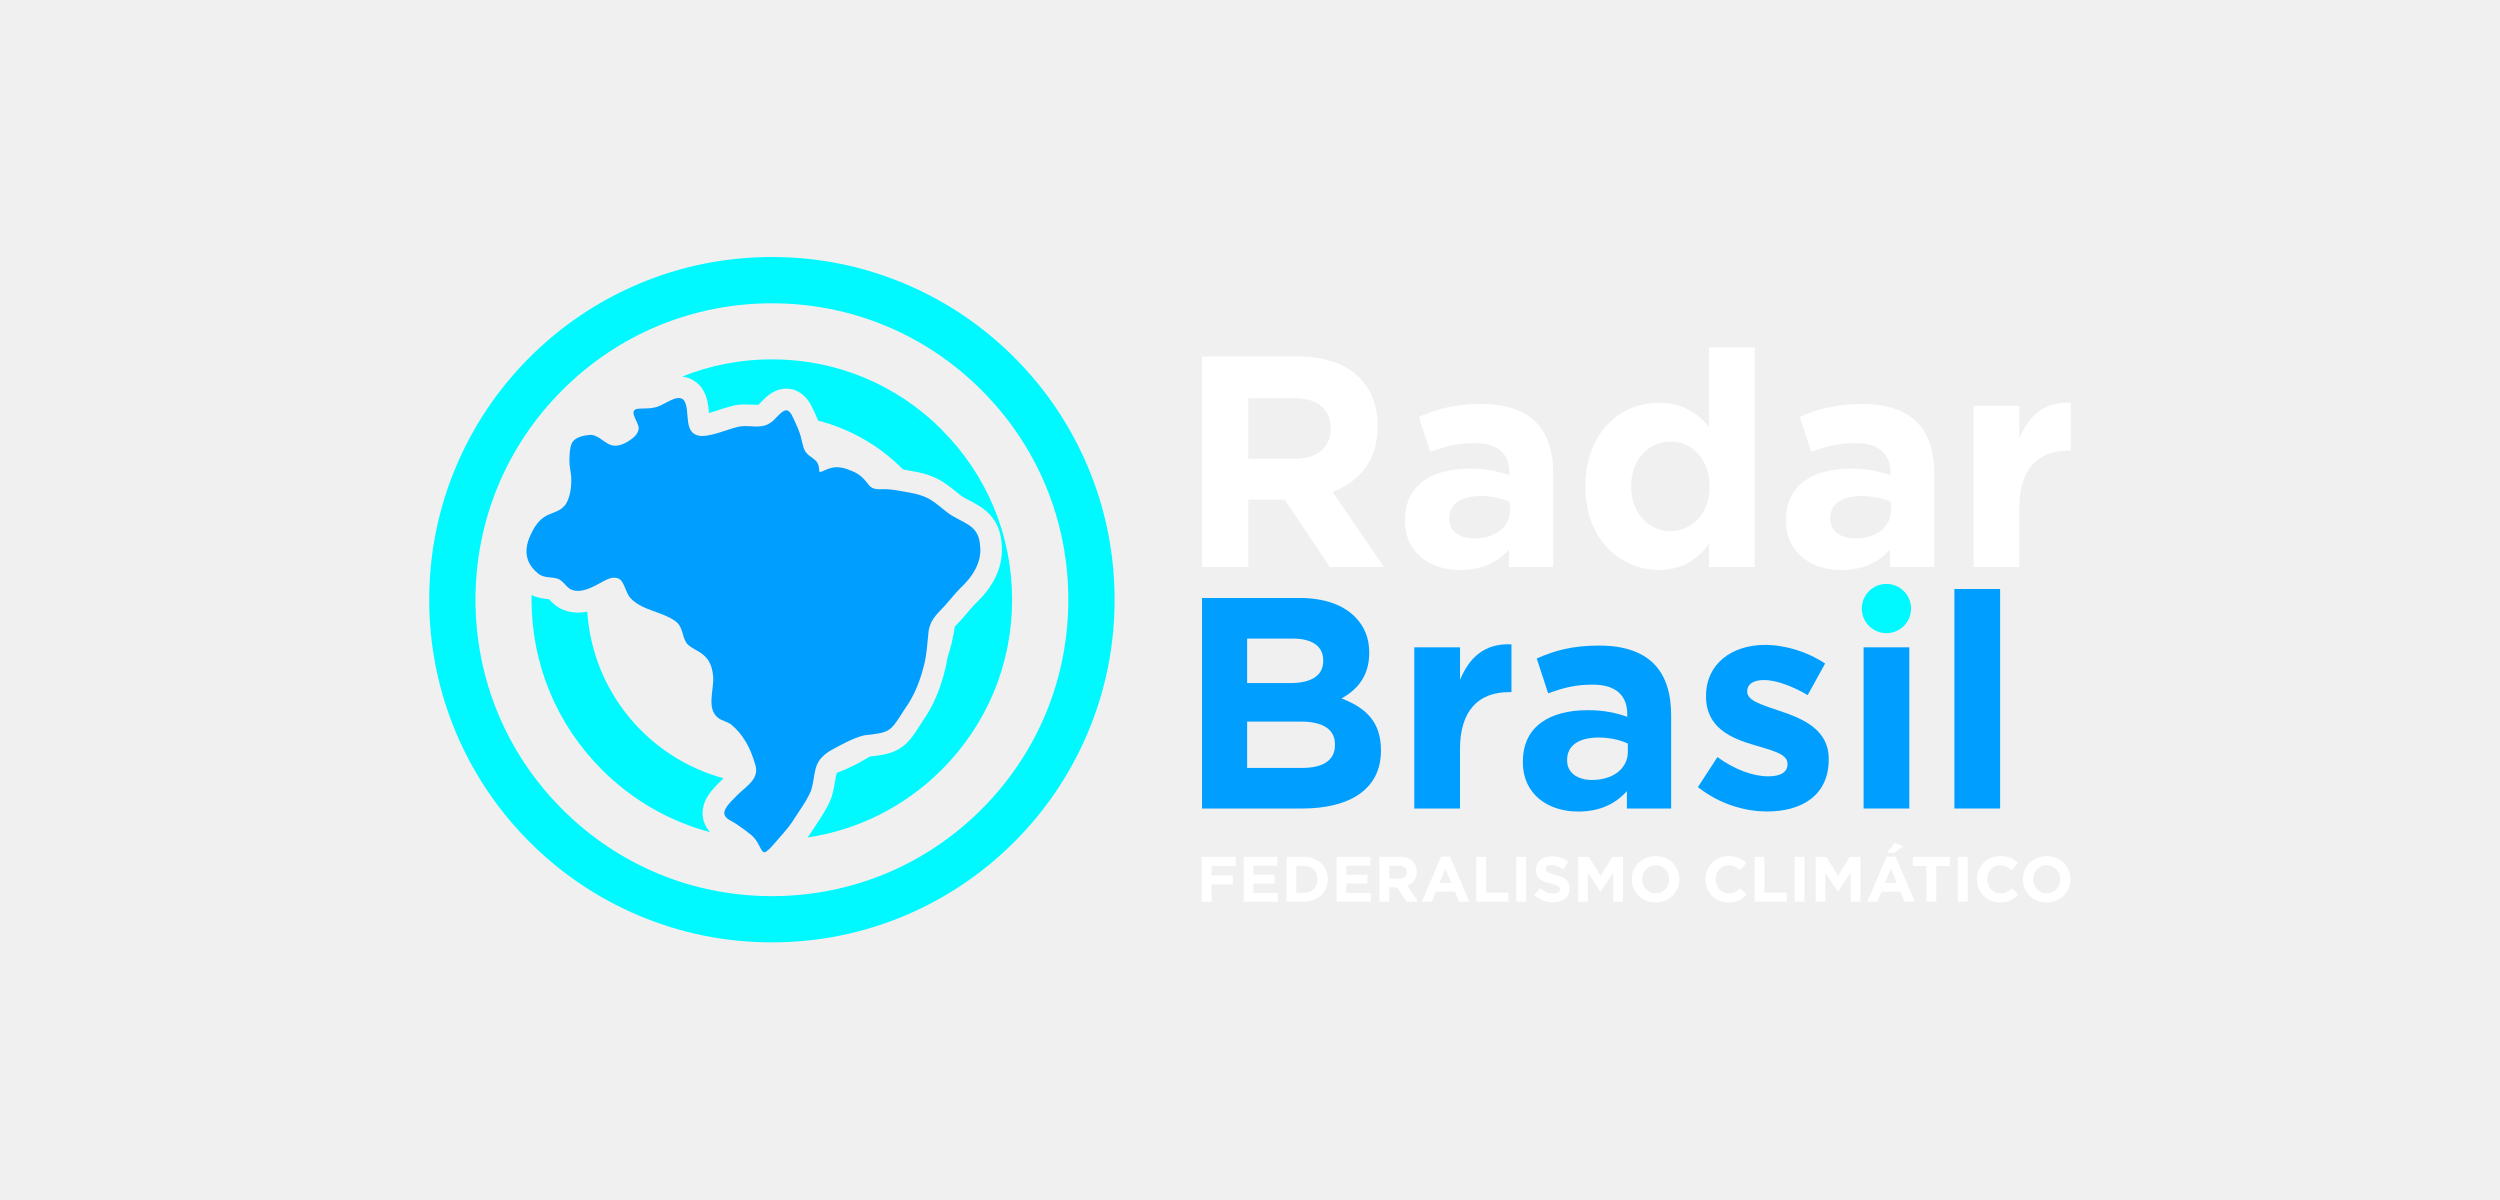
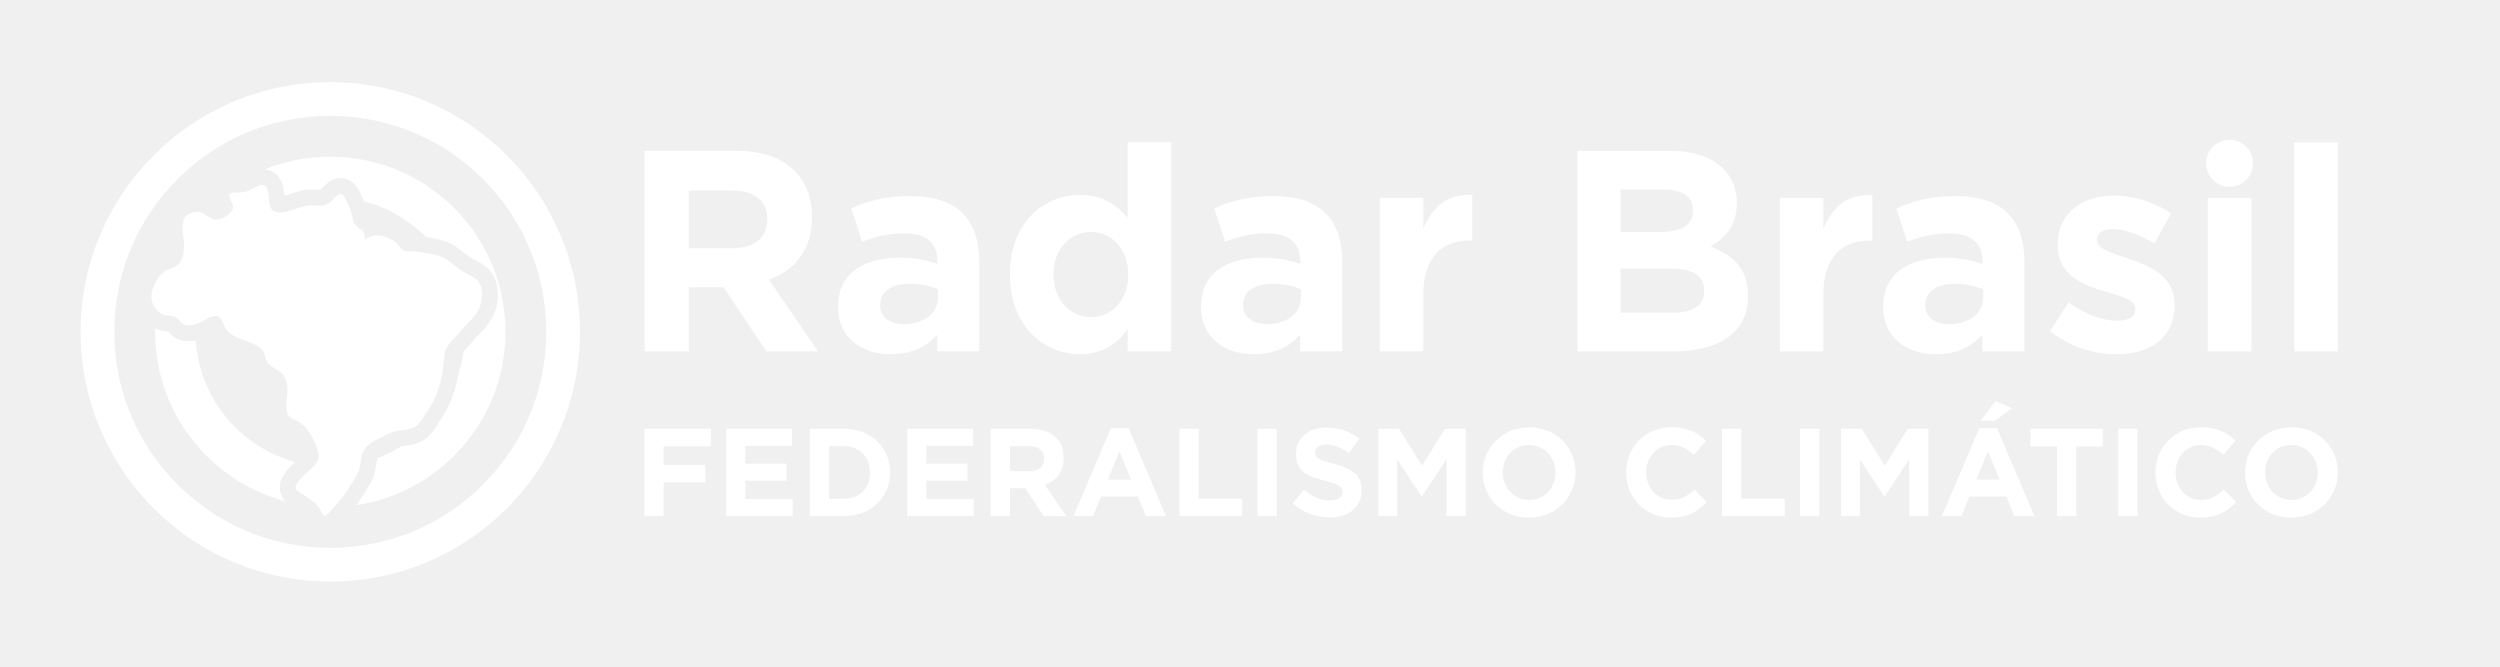
- <svg xmlns="http://www.w3.org/2000/svg" id="Camada_1" data-name="Camada 1" viewBox="0 0 649.59 311.66">
+ <svg xmlns="http://www.w3.org/2000/svg" id="Camada_1" data-name="Camada 1" viewBox="0 0 3488.91 929.83">
  <defs>
    <style>
      .cls-1 {
        fill: #fff;
      }
- 
-       .cls-2 {
-         fill: #00f9ff;
-       }
- 
-       .cls-3 {
-         fill: #009eff;
-       }
    </style>
  </defs>
-   <path class="cls-2" d="M200.57,244.86c-12.02,0-23.68-2.35-34.66-7-10.6-4.48-20.12-10.9-28.3-19.08-8.17-8.17-14.59-17.7-19.08-28.3-4.64-10.98-7-22.64-7-34.66s2.35-23.68,7-34.66c4.48-10.6,10.9-20.12,19.08-28.3,8.17-8.17,17.7-14.59,28.3-19.08,10.98-4.64,22.64-7,34.66-7s23.68,2.35,34.66,7c10.6,4.48,20.12,10.9,28.3,19.08,8.17,8.17,14.59,17.7,19.08,28.3,4.64,10.98,7,22.64,7,34.66s-2.35,23.68-7,34.66c-4.48,10.6-10.9,20.12-19.08,28.3-8.17,8.17-17.7,14.59-28.3,19.08-10.98,4.64-22.64,7-34.66,7ZM200.57,78.81c-20.57,0-39.91,8.01-54.46,22.56-14.55,14.55-22.56,33.89-22.56,54.46s8.01,39.91,22.56,54.46c14.55,14.55,33.89,22.56,54.46,22.56s39.91-8.01,54.46-22.56c14.55-14.55,22.56-33.89,22.56-54.46s-8.01-39.91-22.56-54.46c-14.55-14.55-33.89-22.56-54.46-22.56Z" />
+   <path class="cls-1" d="M460.92,811.56c-47.03,0-92.66-9.22-135.63-27.39-41.49-17.55-78.75-42.67-110.75-74.66-31.99-31.99-57.11-69.25-74.66-110.75-18.18-42.97-27.39-88.61-27.39-135.63s9.22-92.66,27.39-135.63c17.55-41.49,42.67-78.76,74.66-110.75,31.99-31.99,69.25-57.11,110.75-74.66,42.97-18.18,88.61-27.39,135.63-27.39s92.66,9.22,135.63,27.39c41.49,17.55,78.75,42.67,110.75,74.66,31.99,31.99,57.11,69.25,74.66,110.75,18.18,42.97,27.39,88.61,27.39,135.63s-9.22,92.66-27.39,135.63c-17.55,41.49-42.67,78.75-74.66,110.75-31.99,31.99-69.25,57.11-110.75,74.66-42.97,18.18-88.61,27.39-135.63,27.39ZM460.92,161.73c-80.51,0-156.2,31.35-213.12,88.28-56.93,56.93-88.28,132.62-88.28,213.12s31.35,156.2,88.28,213.12c56.93,56.93,132.62,88.28,213.12,88.28s156.2-31.35,213.12-88.28c56.93-56.93,88.28-132.62,88.28-213.12s-31.35-156.2-88.28-213.12c-56.93-56.93-132.62-88.28-213.12-88.28Z" />
  <g>
-     <path class="cls-2" d="M244.73,111.66c-11.8-11.8-27.48-18.29-44.17-18.29-8.12,0-16,1.54-23.32,4.48,1.77.21,3.37,1.02,4.59,2.33l.26.28.22.31c1.53,2.17,1.76,4.68,1.9,6.55.76-.2,1.58-.47,2.42-.75,1.08-.36,2.2-.72,3.37-1.02,1.1-.32,2.26-.47,3.63-.47.65,0,1.26.03,1.8.06.44.02.85.05,1.19.05.21,0,.34,0,.42-.02l.06-.04h.03c.17-.17.44-.46.64-.66,1.24-1.3,3.31-3.48,6.56-3.48.44,0,.88.04,1.31.13l.55.11.52.21c2.85,1.18,4.02,3.73,4.58,4.95.07.16.16.34.2.42l.07.14.06.14c.31.68.64,1.41.96,2.2,8.49,2.19,16.07,6.65,22.07,12.69.63.11,1.24.22,1.85.34.53.1,1.03.19,1.53.28h.08s.08.03.08.03c2.28.47,4.08,1.08,5.66,1.92,1.76.93,3.17,2.08,4.43,3.1.64.52,1.25,1.01,1.81,1.4.63.38,1.28.72,1.96,1.08,3.18,1.66,7.98,4.17,8.25,11.8.19,2.94-.47,5.86-1.96,8.68-1.14,2.15-2.74,4.21-4.78,6.12-.74.74-1.49,1.62-2.28,2.55-.55.65-1.12,1.31-1.7,1.96l-.04.05-.04.04c-.22.23-.43.45-.64.67-.29.3-.54.56-.76.79-.41,2.81-1.06,5.54-1.94,8.17-.14.92-.3,1.86-.54,2.8-1.28,5.35-3.17,9.74-5.76,13.42-.29.45-.56.86-.8,1.24-1.77,2.76-3.05,4.75-5.45,6.17-2.08,1.24-4.34,1.63-7.63,1.99-2.66,1.67-5.5,3.08-8.48,4.21-.02.02-.03.05-.05.07-.17.31-.3,1.12-.44,1.97-.19,1.17-.43,2.62-.96,4.33l-.08.25-.1.24c-1.05,2.53-2.51,4.7-3.79,6.62-.56.83-1.08,1.61-1.55,2.37l-.08.12-.08.12c-.17.25-.34.49-.51.72,13.14-1.96,25.26-8.04,34.83-17.6,11.8-11.8,18.29-27.48,18.29-44.17s-6.5-32.37-18.29-44.17Z" />
-     <path class="cls-2" d="M182.61,212.29l-.05-.31v-.31c-.19-3.88,2.65-6.69,4.54-8.55.27-.26.52-.51.67-.68l.12-.13.1-.09c-19.47-5.28-34.06-22.52-35.39-43.3-.78.16-1.59.26-2.43.26-1.61,0-3.13-.36-4.53-1.06l-.16-.08-.16-.09c-1.25-.74-2.1-1.65-2.66-2.25-.09,0-.17-.02-.25-.03-1.08-.11-2.65-.27-4.29-1.06,0,.41-.01.81-.01,1.22,0,16.68,6.5,32.37,18.29,44.17,7.91,7.91,17.57,13.43,28.1,16.22-1.25-1.38-1.72-2.85-1.89-3.92Z" />
+     <path class="cls-1" d="M633.76,290.29c-46.17-46.17-107.55-71.59-172.84-71.59-31.78,0-62.63,6.04-91.26,17.55,6.91.81,13.19,3.98,17.95,9.12l1.01,1.09.85,1.21c5.98,8.5,6.87,18.31,7.45,25.62,2.97-.8,6.17-1.85,9.46-2.94,4.23-1.39,8.59-2.83,13.2-3.99,4.31-1.25,8.85-1.83,14.2-1.83,2.53,0,4.93.13,7.04.24,1.71.09,3.32.18,4.66.18.81,0,1.33-.03,1.64-.06l.24-.16.1-.05c.66-.61,1.74-1.75,2.5-2.55,4.85-5.1,12.97-13.63,25.68-13.63,1.72,0,3.45.17,5.14.5l2.16.42,2.03.84c11.17,4.61,15.73,14.58,17.92,19.37.29.63.61,1.33.77,1.65l.28.54.25.55c1.22,2.65,2.52,5.54,3.76,8.61,33.21,8.58,62.89,26.03,86.36,49.66,2.46.43,4.87.88,7.25,1.33,2.08.39,4.04.76,6,1.1l.32.06.32.07c8.93,1.84,15.97,4.24,22.15,7.53,6.87,3.64,12.42,8.15,17.33,12.13,2.51,2.04,4.89,3.97,7.09,5.49,2.46,1.51,5,2.83,7.69,4.23,12.44,6.5,31.22,16.3,32.3,46.17.73,11.52-1.84,22.95-7.66,33.97-4.45,8.43-10.74,16.48-18.7,23.95-2.88,2.9-5.82,6.35-8.92,10-2.15,2.52-4.37,5.14-6.66,7.66l-.16.18-.16.17c-.85.9-1.69,1.77-2.51,2.62-1.15,1.19-2.11,2.21-2.96,3.11-1.6,10.99-4.16,21.67-7.58,31.96-.53,3.6-1.19,7.28-2.09,10.96-5.02,20.94-12.4,38.12-22.55,52.52-1.14,1.75-2.18,3.37-3.15,4.87-6.94,10.79-11.95,18.58-21.35,24.15-8.15,4.84-16.98,6.36-29.85,7.77-10.42,6.53-21.52,12.06-33.17,16.47-.07.09-.13.19-.18.28-.65,1.22-1.16,4.37-1.7,7.7-.75,4.58-1.68,10.27-3.75,16.93l-.3.96-.39.93c-4.09,9.88-9.81,18.39-14.85,25.89-2.17,3.23-4.23,6.29-6.05,9.28l-.3.49-.32.47c-.66.96-1.33,1.9-2.01,2.83,51.42-7.66,98.87-31.46,136.31-68.89,46.17-46.17,71.59-107.55,71.59-172.84s-25.43-126.67-71.59-172.84Z" />
+     <path class="cls-1" d="M390.66,684.1l-.19-1.21-.06-1.22c-.7-15.18,10.44-26.18,17.81-33.46,1.04-1.03,2.03-2,2.63-2.65l.48-.52.39-.37c-76.18-20.67-133.31-88.11-138.5-169.46-3.06.64-6.23,1.03-9.51,1.03-6.31,0-12.26-1.4-17.71-4.15l-.64-.32-.61-.36c-4.9-2.89-8.21-6.44-10.41-8.81-.34-.04-.68-.07-.98-.1-4.22-.42-10.37-1.04-16.81-4.15-.03,1.59-.06,3.18-.06,4.78,0,65.29,25.43,126.67,71.59,172.84,30.96,30.95,68.76,52.57,109.98,63.46-4.89-5.38-6.75-11.16-7.4-15.33Z" />
  </g>
-   <path class="cls-3" d="M254.68,142.22v-.04c-.18-5.57-3.69-5.93-7.65-8.4-1.98-1.33-3.69-3.13-5.82-4.26-1.26-.67-2.71-1.08-4.15-1.38-2.08-.37-4.15-.83-6.24-1.01-1.92-.16-3.89.5-5.16-1.23-1.13-1.49-2.31-2.73-4.18-3.47-1.84-.79-3.77-1.38-5.69-.79-.78.16-2.03.88-2.65,1.01-.23-.01-.24-.18-.29-.49-.07-3.2-2.43-2.86-3.72-5.06-.53-1.04-.73-2.51-1.1-3.8-.38-1.33-.95-2.61-1.53-3.87-.52-.99-.91-2.37-1.94-2.79-1.54-.3-2.99,2.55-4.66,3.39-2.5,1.6-5.73.13-8.4.95-2.92.72-5.96,2.17-8.96,2.32-5.46-.1-2.93-6.6-4.83-9.3-1.82-1.97-5.53,1.73-7.83,1.91-1.37.36-2.95.14-4.3.32-2.63.55.89,3.87.32,5.48-.3,1.29-1.37,2.1-2.59,2.92-5.32,3.27-6.26-1.26-9.67-1.63-1.64.04-4.3.49-5.08,2.23-.56,1.21-.54,2.84-.61,4.22-.06,1.5.36,2.92.48,4.53.08,2.35-.2,4.99-1.4,7.02-2.54,3.4-6.01,1.1-9.07,7.81-1.84,3.74-1.65,7.3,1.71,10.07,1.55,1.46,3.53.91,5.31,1.52,1.37.53,1.98,1.94,3.22,2.68,2.87,1.45,6.42-.92,8.97-2.25,1.53-.82,3.63-1.29,4.58.55.75,1.22,1.06,2.84,2.02,3.97,2.93,3.25,8.2,3.53,11.65,6.01,2.11,1.48,1.7,3.78,2.93,5.68.58.81,1.53,1.29,2.43,1.83,2.86,1.49,4.13,3.23,4.5,6.64.4,3.48-1.94,8.65,1.44,11.12,1,.67,2.26.89,3.24,1.61,3.11,2.52,5.06,6.2,6.15,10.02,1.47,3.85-1.75,5.69-4.2,8.01-1.2,1.3-3.8,3.42-3.72,5.13.22,1.38,1.74,1.8,3,2.62,1.38.9,2.73,1.91,4.03,2.95.84.7,1.52,1.69,1.98,2.63.34.65.69,1.53,1.25,1.82.22.06.4,0,.6-.12.85-.59,1.66-1.54,2.38-2.37,1.44-1.72,3.06-3.37,4.34-5.25,1.65-2.71,3.72-5.26,4.95-8.21,1.47-4.72.13-7.49,5.22-10.54,2.72-1.46,5.56-3.08,8.54-3.86,7.24-.75,6.8-.99,10.76-7.06,2.47-3.47,3.95-7.4,4.95-11.58.6-2.43.72-4.97,1-7.43.18-3.62,1.97-5.14,4.26-7.56,1.37-1.51,2.74-3.29,4.24-4.78,2.91-2.71,5.31-6.33,5.02-10.46Z" />
+   <path class="cls-1" d="M672.71,409.89v-.15c-.72-21.79-14.43-23.22-29.95-32.86-7.73-5.22-14.45-12.25-22.78-16.66-4.95-2.64-10.59-4.23-16.24-5.4-8.13-1.43-16.24-3.24-24.43-3.96-7.53-.63-15.24,1.94-20.18-4.82-4.41-5.84-9.04-10.7-16.35-13.56-7.21-3.09-14.77-5.42-22.28-3.09-3.06.61-7.95,3.45-10.38,3.95-.9-.04-.93-.72-1.13-1.94-.27-12.52-9.52-11.2-14.58-19.8-2.09-4.08-2.85-9.83-4.31-14.88-1.51-5.19-3.71-10.2-5.98-15.13-2.05-3.87-3.56-9.26-7.6-10.93-6.02-1.18-11.72,9.99-18.25,13.28-9.79,6.24-22.41.5-32.88,3.71-11.43,2.82-23.32,8.49-35.08,9.08-21.36-.38-11.49-25.83-18.91-36.39-7.13-7.71-21.63,6.75-30.64,7.46-5.38,1.41-11.53.56-16.82,1.26-10.31,2.16,3.5,15.14,1.23,21.47-1.17,5.05-5.38,8.24-10.13,11.41-20.82,12.79-24.48-4.92-37.84-6.37-6.41.15-16.81,1.93-19.87,8.72-2.18,4.72-2.12,11.12-2.37,16.53-.23,5.86,1.4,11.44,1.87,17.73.3,9.18-.78,19.54-5.49,27.48-9.95,13.32-23.54,4.3-35.51,30.56-7.19,14.64-6.47,28.56,6.7,39.39,6.06,5.71,13.8,3.58,20.79,5.94,5.35,2.06,7.75,7.61,12.61,10.48,11.22,5.67,25.14-3.61,35.1-8.81,5.98-3.21,14.21-5.05,17.94,2.17,2.93,4.77,4.14,11.11,7.89,15.53,11.45,12.72,32.07,13.81,45.61,23.53,8.27,5.78,6.65,14.8,11.48,22.21,2.28,3.17,5.98,5.05,9.51,7.16,11.2,5.84,16.16,12.66,17.6,26.01,1.56,13.63-7.6,33.87,5.62,43.52,3.91,2.61,8.85,3.5,12.69,6.28,12.18,9.86,19.82,24.27,24.06,39.21,5.76,15.08-6.83,22.27-16.43,31.37-4.71,5.07-14.87,13.39-14.56,20.07.85,5.39,6.81,7.04,11.76,10.24,5.42,3.52,10.67,7.49,15.76,11.56,3.28,2.76,5.95,6.61,7.74,10.29,1.32,2.53,2.68,5.99,4.89,7.12.84.24,1.58,0,2.35-.47,3.32-2.31,6.49-6.03,9.3-9.26,5.62-6.74,11.97-13.21,16.98-20.55,6.47-10.62,14.57-20.57,19.36-32.13,5.74-18.49.52-29.32,20.42-41.26,10.65-5.73,21.77-12.05,33.43-15.11,28.34-2.95,26.62-3.89,42.11-27.65,9.67-13.6,15.45-28.97,19.36-45.32,2.33-9.5,2.83-19.44,3.9-29.07.69-14.17,7.71-20.12,16.68-29.57,5.37-5.91,10.74-12.87,16.57-18.69,11.37-10.59,20.8-24.78,19.65-40.92Z" />
  <g>
    <g>
-       <path class="cls-1" d="M312.33,92.63h25c6.95,0,12.35,1.95,15.94,5.55,3.05,3.05,4.69,7.34,4.69,12.5v.16c0,8.83-4.77,14.38-11.72,16.96l13.36,19.53h-14.06l-11.72-17.5h-9.45v17.5h-12.03v-54.69ZM336.55,119.19c5.86,0,9.22-3.13,9.22-7.74v-.16c0-5.16-3.59-7.81-9.45-7.81h-11.95v15.71h12.19Z" />
-       <path class="cls-1" d="M365.07,135.29v-.16c0-9.14,6.95-13.36,16.88-13.36,4.22,0,7.27.7,10.24,1.72v-.7c0-4.92-3.05-7.66-8.99-7.66-4.53,0-7.74.86-11.56,2.27l-2.97-9.06c4.61-2.03,9.14-3.36,16.25-3.36,6.49,0,11.17,1.72,14.14,4.69,3.13,3.13,4.53,7.74,4.53,13.36v24.3h-11.49v-4.53c-2.89,3.2-6.88,5.31-12.66,5.31-7.89,0-14.38-4.53-14.38-12.81ZM392.34,132.55v-2.11c-2.03-.94-4.69-1.56-7.58-1.56-5.08,0-8.2,2.03-8.2,5.78v.16c0,3.2,2.66,5.08,6.49,5.08,5.55,0,9.3-3.05,9.3-7.34Z" />
-       <path class="cls-1" d="M411.95,126.46v-.16c0-13.99,9.14-21.64,19.07-21.64,6.33,0,10.24,2.89,13.05,6.25v-20.63h11.88v57.04h-11.88v-6.02c-2.89,3.91-6.88,6.8-13.05,6.8-9.77,0-19.07-7.66-19.07-21.64ZM444.22,126.46v-.16c0-6.95-4.61-11.56-10.16-11.56s-10.24,4.53-10.24,11.56v.16c0,6.95,4.69,11.56,10.24,11.56s10.16-4.61,10.16-11.56Z" />
-       <path class="cls-1" d="M464.07,135.29v-.16c0-9.14,6.95-13.36,16.88-13.36,4.22,0,7.27.7,10.24,1.72v-.7c0-4.92-3.05-7.66-8.99-7.66-4.53,0-7.74.86-11.56,2.27l-2.97-9.06c4.61-2.03,9.14-3.36,16.25-3.36,6.49,0,11.17,1.72,14.14,4.69,3.13,3.13,4.53,7.74,4.53,13.36v24.3h-11.49v-4.53c-2.89,3.2-6.88,5.31-12.66,5.31-7.89,0-14.38-4.53-14.38-12.81ZM491.34,132.55v-2.11c-2.03-.94-4.69-1.56-7.58-1.56-5.08,0-8.2,2.03-8.2,5.78v.16c0,3.2,2.66,5.08,6.49,5.08,5.55,0,9.3-3.05,9.3-7.34Z" />
-       <path class="cls-1" d="M512.82,105.44h11.88v8.44c2.42-5.78,6.33-9.53,13.36-9.22v12.42h-.63c-7.89,0-12.74,4.77-12.74,14.77v15.47h-11.88v-41.88Z" />
+       <path class="cls-1" d="M899.71,210.47h127.93c35.58,0,63.17,9.99,81.56,28.38,15.59,15.59,23.99,37.58,23.99,63.97v.8c0,45.18-24.39,73.56-59.97,86.75l68.36,99.95h-71.96l-59.97-89.55h-48.37v89.55h-61.57V210.47ZM1023.65,346.4c29.98,0,47.17-15.99,47.17-39.58v-.8c0-26.39-18.39-39.98-48.37-39.98h-61.17v80.36h62.37Z" />
+       <path class="cls-1" d="M1169.56,428.76v-.8c0-46.77,35.58-68.36,86.35-68.36,21.59,0,37.18,3.6,52.37,8.8v-3.6c0-25.19-15.59-39.18-45.97-39.18-23.19,0-39.58,4.4-59.17,11.59l-15.19-46.37c23.59-10.39,46.78-17.19,83.16-17.19,33.18,0,57.17,8.8,72.36,23.99,15.99,15.99,23.19,39.58,23.19,68.36v124.33h-58.77v-23.19c-14.79,16.39-35.18,27.18-64.77,27.18-40.38,0-73.56-23.19-73.56-65.56ZM1309.09,414.76v-10.79c-10.39-4.8-23.99-8-38.78-8-25.99,0-41.98,10.39-41.98,29.58v.8c0,16.39,13.59,25.99,33.18,25.99,28.38,0,47.57-15.59,47.57-37.58Z" />
+       <path class="cls-1" d="M1409.43,383.58v-.8c0-71.56,46.77-110.74,97.55-110.74,32.38,0,52.37,14.79,66.76,31.98v-105.54h60.77v291.84h-60.77v-30.78c-14.79,19.99-35.18,34.78-66.76,34.78-49.97,0-97.55-39.18-97.55-110.74ZM1574.54,383.58v-.8c0-35.58-23.59-59.17-51.97-59.17s-52.37,23.19-52.37,59.17v.8c0,35.58,23.99,59.17,52.37,59.17s51.97-23.59,51.97-59.17Z" />
+       <path class="cls-1" d="M1676.08,428.76v-.8c0-46.77,35.58-68.36,86.35-68.36,21.59,0,37.18,3.6,52.37,8.8v-3.6c0-25.19-15.59-39.18-45.97-39.18-23.19,0-39.58,4.4-59.17,11.59l-15.19-46.37c23.59-10.39,46.78-17.19,83.16-17.19,33.18,0,57.17,8.8,72.36,23.99,15.99,15.99,23.19,39.58,23.19,68.36v124.33h-58.77v-23.19c-14.79,16.39-35.18,27.18-64.76,27.18-40.38,0-73.56-23.19-73.56-65.56ZM1815.61,414.76v-10.79c-10.4-4.8-23.99-8-38.78-8-25.99,0-41.98,10.39-41.98,29.58v.8c0,16.39,13.59,25.99,33.18,25.99,28.38,0,47.57-15.59,47.57-37.58Z" />
+       <path class="cls-1" d="M1925.54,276.04h60.77v43.18c12.39-29.58,32.38-48.77,68.36-47.17v63.57h-3.2c-40.38,0-65.16,24.39-65.16,75.56v79.16h-60.77v-214.28Z" />
    </g>
    <g>
-       <path class="cls-1" d="M312.24,222.65h8.86v2.33h-6.3v2.48h5.55v2.33h-5.55v4.51h-2.56v-11.64Z" />
-       <path class="cls-1" d="M323.14,222.65h8.78v2.28h-6.23v2.36h5.49v2.28h-5.49v2.44h6.32v2.28h-8.86v-11.64Z" />
-       <path class="cls-1" d="M334.28,222.65h4.54c3.66,0,6.18,2.51,6.18,5.79v.03c0,3.28-2.53,5.82-6.18,5.82h-4.54v-11.64ZM336.84,224.96v7.02h1.98c2.09,0,3.51-1.41,3.51-3.47v-.03c0-2.06-1.41-3.51-3.51-3.51h-1.98Z" />
-       <path class="cls-1" d="M347.28,222.65h8.78v2.28h-6.23v2.36h5.49v2.28h-5.49v2.44h6.32v2.28h-8.86v-11.64Z" />
-       <path class="cls-1" d="M358.42,222.65h5.32c1.48,0,2.63.42,3.39,1.18.65.65,1,1.56,1,2.66v.03c0,1.88-1.01,3.06-2.49,3.61l2.84,4.16h-2.99l-2.49-3.72h-2.01v3.72h-2.56v-11.64ZM363.57,228.31c1.25,0,1.96-.67,1.96-1.65v-.03c0-1.1-.76-1.66-2.01-1.66h-2.54v3.34h2.59Z" />
-       <path class="cls-1" d="M374.43,222.57h2.36l4.99,11.72h-2.68l-1.06-2.61h-4.92l-1.06,2.61h-2.61l4.99-11.72ZM377.12,229.42l-1.55-3.77-1.55,3.77h3.09Z" />
-       <path class="cls-1" d="M383.57,222.65h2.56v9.31h5.8v2.33h-8.36v-11.64Z" />
-       <path class="cls-1" d="M393.97,222.65h2.56v11.64h-2.56v-11.64Z" />
-       <path class="cls-1" d="M398.65,232.59l1.51-1.81c1.05.86,2.14,1.41,3.47,1.41,1.05,0,1.68-.42,1.68-1.1v-.03c0-.65-.4-.98-2.34-1.48-2.34-.6-3.86-1.25-3.86-3.56v-.03c0-2.11,1.7-3.51,4.07-3.51,1.7,0,3.14.53,4.32,1.48l-1.33,1.93c-1.03-.71-2.04-1.15-3.03-1.15s-1.5.45-1.5,1.01v.03c0,.76.5,1.01,2.51,1.53,2.36.62,3.69,1.46,3.69,3.49v.03c0,2.31-1.76,3.61-4.27,3.61-1.76,0-3.54-.62-4.94-1.86Z" />
-       <path class="cls-1" d="M410.08,222.65h2.76l3.06,4.92,3.06-4.92h2.76v11.64h-2.54v-7.6l-3.28,4.97h-.07l-3.24-4.92v7.55h-2.51v-11.64Z" />
-       <path class="cls-1" d="M424,228.5v-.03c0-3.31,2.61-6.02,6.2-6.02s6.17,2.68,6.17,5.99v.03c0,3.31-2.61,6.02-6.2,6.02s-6.17-2.68-6.17-5.99ZM433.69,228.5v-.03c0-2-1.46-3.66-3.52-3.66s-3.49,1.63-3.49,3.62v.03c0,2,1.46,3.66,3.52,3.66s3.49-1.63,3.49-3.62Z" />
-       <path class="cls-1" d="M443.11,228.5v-.03c0-3.31,2.49-6.02,6.07-6.02,2.19,0,3.51.73,4.59,1.8l-1.63,1.88c-.9-.81-1.81-1.31-2.98-1.31-1.96,0-3.37,1.63-3.37,3.62v.03c0,2,1.38,3.66,3.37,3.66,1.33,0,2.14-.53,3.06-1.36l1.63,1.65c-1.2,1.28-2.53,2.08-4.77,2.08-3.42,0-5.97-2.64-5.97-5.99Z" />
-       <path class="cls-1" d="M455.9,222.65h2.56v9.31h5.8v2.33h-8.36v-11.64Z" />
-       <path class="cls-1" d="M466.3,222.65h2.56v11.64h-2.56v-11.64Z" />
-       <path class="cls-1" d="M471.77,222.65h2.76l3.06,4.92,3.06-4.92h2.76v11.64h-2.54v-7.6l-3.28,4.97h-.07l-3.24-4.92v7.55h-2.51v-11.64Z" />
-       <path class="cls-1" d="M490.19,222.57h2.36l4.99,11.72h-2.68l-1.06-2.61h-4.92l-1.06,2.61h-2.61l4.99-11.72ZM492.88,229.42l-1.55-3.77-1.55,3.77h3.09ZM492.35,218.96l2.18.95-2.26,1.66h-1.93l2.01-2.61Z" />
-       <path class="cls-1" d="M500.55,225.01h-3.54v-2.36h9.64v2.36h-3.54v9.28h-2.56v-9.28Z" />
-       <path class="cls-1" d="M508.73,222.65h2.56v11.64h-2.56v-11.64Z" />
-       <path class="cls-1" d="M513.68,228.5v-.03c0-3.31,2.49-6.02,6.07-6.02,2.19,0,3.51.73,4.59,1.8l-1.63,1.88c-.9-.81-1.81-1.31-2.98-1.31-1.96,0-3.37,1.63-3.37,3.62v.03c0,2,1.38,3.66,3.37,3.66,1.33,0,2.14-.53,3.06-1.36l1.63,1.65c-1.2,1.28-2.53,2.08-4.77,2.08-3.42,0-5.97-2.64-5.97-5.99Z" />
-       <path class="cls-1" d="M525.61,228.5v-.03c0-3.31,2.61-6.02,6.2-6.02s6.17,2.68,6.17,5.99v.03c0,3.31-2.61,6.02-6.2,6.02s-6.17-2.68-6.17-5.99ZM535.31,228.5v-.03c0-2-1.46-3.66-3.52-3.66s-3.49,1.63-3.49,3.62v.03c0,2,1.46,3.66,3.52,3.66s3.49-1.63,3.49-3.62Z" />
+       <path class="cls-1" d="M899.25,598.44h92.77v24.37h-65.96v25.93h58.13v24.37h-58.13v47.17h-26.8v-121.83Z" />
+       <path class="cls-1" d="M1013.41,598.44h91.9v23.84h-65.27v24.72h57.44v23.84h-57.44v25.59h66.14v23.84h-92.77v-121.83Z" />
+       <path class="cls-1" d="M1130.01,598.44h47.51c38.29,0,64.75,26.28,64.75,60.57v.35c0,34.29-26.46,60.92-64.75,60.92h-47.51v-121.83ZM1156.81,622.63v73.45h20.71c21.93,0,36.72-14.79,36.72-36.38v-.35c0-21.58-14.79-36.72-36.72-36.72h-20.71Z" />
+       <path class="cls-1" d="M1266.1,598.44h91.9v23.84h-65.27v24.72h57.44v23.84h-57.44v25.59h66.14v23.84h-92.77v-121.83Z" />
+       <path class="cls-1" d="M1382.7,598.44h55.7c15.49,0,27.5,4.35,35.51,12.36,6.79,6.79,10.44,16.36,10.44,27.85v.35c0,19.67-10.62,32.03-26.11,37.77l29.76,43.51h-31.33l-26.11-38.99h-21.06v38.99h-26.81v-121.83ZM1436.65,657.61c13.05,0,20.54-6.96,20.54-17.23v-.35c0-11.49-8.01-17.4-21.06-17.4h-26.63v34.98h27.15Z" />
+       <path class="cls-1" d="M1550.29,597.57h24.72l52.22,122.7h-28.02l-11.14-27.33h-51.52l-11.14,27.33h-27.33l52.21-122.7ZM1578.49,669.27l-16.19-39.51-16.19,39.51h32.37Z" />
+       <path class="cls-1" d="M1646,598.44h26.8v97.47h60.74v24.37h-87.55v-121.83Z" />
+       <path class="cls-1" d="M1754.94,598.44h26.8v121.83h-26.8v-121.83Z" />
+       <path class="cls-1" d="M1803.84,702.52l15.84-18.97c10.97,9.05,22.45,14.8,36.38,14.8,10.96,0,17.58-4.35,17.58-11.49v-.35c0-6.79-4.18-10.27-24.54-15.49-24.54-6.27-40.38-13.05-40.38-37.25v-.35c0-22.1,17.75-36.72,42.64-36.72,17.75,0,32.89,5.57,45.25,15.49l-13.92,20.19c-10.79-7.48-21.41-12.01-31.68-12.01s-15.66,4.7-15.66,10.62v.35c0,8.01,5.22,10.62,26.28,16.01,24.72,6.44,38.64,15.32,38.64,36.55v.35c0,24.19-18.45,37.77-44.73,37.77-18.45,0-37.07-6.44-51.69-19.49Z" />
+       <path class="cls-1" d="M1923.58,598.44h28.89l32.03,51.52,32.03-51.52h28.89v121.83h-26.63v-79.54l-34.29,52.04h-.69l-33.94-51.52v79.02h-26.28v-121.83Z" />
+       <path class="cls-1" d="M2069.24,659.7v-.35c0-34.64,27.33-63.01,64.92-63.01s64.57,28.02,64.57,62.66v.35c0,34.63-27.33,63.01-64.92,63.01s-64.57-28.02-64.57-62.66ZM2170.71,659.7v-.35c0-20.89-15.32-38.29-36.9-38.29s-36.55,17.06-36.55,37.94v.35c0,20.89,15.32,38.29,36.9,38.29s36.55-17.06,36.55-37.94Z" />
+       <path class="cls-1" d="M2269.37,659.7v-.35c0-34.64,26.11-63.01,63.53-63.01,22.98,0,36.72,7.66,48.04,18.8l-17.06,19.67c-9.4-8.53-18.97-13.75-31.15-13.75-20.54,0-35.33,17.06-35.33,37.94v.35c0,20.89,14.45,38.29,35.33,38.29,13.92,0,22.45-5.57,32.03-14.27l17.06,17.23c-12.53,13.4-26.46,21.76-49.95,21.76-35.85,0-62.49-27.67-62.49-62.66Z" />
+       <path class="cls-1" d="M2403.2,598.44h26.81v97.47h60.74v24.37h-87.55v-121.83Z" />
+       <path class="cls-1" d="M2512.14,598.44h26.8v121.83h-26.8v-121.83Z" />
+       <path class="cls-1" d="M2569.4,598.44h28.89l32.03,51.52,32.03-51.52h28.89v121.83h-26.63v-79.54l-34.29,52.04h-.69l-33.94-51.52v79.02h-26.28v-121.83Z" />
+       <path class="cls-1" d="M2762.23,597.57h24.71l52.22,122.7h-28.02l-11.14-27.33h-51.52l-11.14,27.33h-27.33l52.22-122.7ZM2790.42,669.27l-16.19-39.51-16.19,39.51h32.38ZM2784.85,559.8l22.8,9.92-23.67,17.4h-20.19l21.06-27.33Z" />
+       <path class="cls-1" d="M2870.64,623.15h-37.07v-24.72h100.95v24.72h-37.07v97.12h-26.81v-97.12Z" />
+       <path class="cls-1" d="M2956.26,598.44h26.8v121.83h-26.8v-121.83Z" />
+       <path class="cls-1" d="M3008.12,659.7v-.35c0-34.64,26.11-63.01,63.53-63.01,22.98,0,36.72,7.66,48.04,18.8l-17.06,19.67c-9.4-8.53-18.97-13.75-31.15-13.75-20.54,0-35.33,17.06-35.33,37.94v.35c0,20.89,14.45,38.29,35.33,38.29,13.92,0,22.45-5.57,32.03-14.27l17.06,17.23c-12.53,13.4-26.46,21.76-49.95,21.76-35.85,0-62.49-27.67-62.49-62.66Z" />
+       <path class="cls-1" d="M3133.08,659.7v-.35c0-34.64,27.33-63.01,64.92-63.01s64.57,28.02,64.57,62.66v.35c0,34.63-27.33,63.01-64.92,63.01s-64.57-28.02-64.57-62.66ZM3234.55,659.7v-.35c0-20.89-15.32-38.29-36.9-38.29s-36.55,17.06-36.55,37.94v.35c0,20.89,15.32,38.29,36.9,38.29s36.55-17.06,36.55-37.94Z" />
    </g>
    <g>
-       <path class="cls-3" d="M312.33,155.38h25.39c6.25,0,11.17,1.72,14.3,4.84,2.5,2.5,3.75,5.55,3.75,9.3v.16c0,6.17-3.28,9.61-7.19,11.8,6.33,2.42,10.24,6.09,10.24,13.44v.16c0,10-8.13,15-20.47,15h-26.02v-54.7ZM343.82,171.56c0-3.59-2.81-5.63-7.89-5.63h-11.88v11.56h11.1c5.31,0,8.67-1.72,8.67-5.78v-.16ZM337.96,187.5h-13.91v12.03h14.3c5.31,0,8.52-1.88,8.52-5.94v-.16c0-3.67-2.73-5.94-8.91-5.94Z" />
-       <path class="cls-3" d="M367.49,168.2h11.88v8.44c2.42-5.78,6.33-9.53,13.36-9.22v12.42h-.63c-7.89,0-12.74,4.77-12.74,14.77v15.47h-11.88v-41.88Z" />
-       <path class="cls-3" d="M395.7,198.05v-.16c0-9.14,6.95-13.36,16.88-13.36,4.22,0,7.27.7,10.24,1.72v-.7c0-4.92-3.05-7.66-8.99-7.66-4.53,0-7.74.86-11.56,2.27l-2.97-9.06c4.61-2.03,9.14-3.36,16.25-3.36,6.49,0,11.17,1.72,14.14,4.69,3.13,3.13,4.53,7.74,4.53,13.36v24.3h-11.49v-4.53c-2.89,3.2-6.88,5.31-12.66,5.31-7.89,0-14.38-4.53-14.38-12.81ZM422.97,195.31v-2.11c-2.03-.94-4.69-1.56-7.58-1.56-5.08,0-8.2,2.03-8.2,5.78v.16c0,3.2,2.66,5.08,6.49,5.08,5.55,0,9.3-3.05,9.3-7.34Z" />
-       <path class="cls-3" d="M441.17,204.53l5.08-7.81c4.53,3.28,9.3,5,13.21,5,3.44,0,5-1.25,5-3.13v-.16c0-2.58-4.06-3.44-8.67-4.84-5.86-1.72-12.5-4.45-12.5-12.58v-.16c0-8.52,6.88-13.28,15.31-13.28,5.31,0,11.1,1.8,15.63,4.84l-4.53,8.2c-4.14-2.42-8.28-3.91-11.33-3.91s-4.38,1.25-4.38,2.89v.16c0,2.34,3.98,3.44,8.52,5,5.86,1.95,12.66,4.77,12.66,12.42v.16c0,9.3-6.95,13.52-16.02,13.52-5.86,0-12.42-1.95-17.97-6.33Z" />
-       <path class="cls-3" d="M484.23,168.2h11.88v41.88h-11.88v-41.88Z" />
-       <path class="cls-3" d="M507.82,153.04h11.88v57.04h-11.88v-57.04Z" />
+       <path class="cls-1" d="M2201.56,210.54h129.93c31.98,0,57.17,8.8,73.16,24.79,12.79,12.79,19.19,28.39,19.19,47.57v.8c0,31.58-16.79,49.17-36.78,60.37,32.38,12.39,52.37,31.18,52.37,68.76v.8c0,51.17-41.58,76.76-104.75,76.76h-133.13V210.54ZM2362.67,293.3c0-18.39-14.39-28.79-40.38-28.79h-60.77v59.17h56.77c27.19,0,44.38-8.79,44.38-29.58v-.8ZM2332.69,374.86h-71.16v61.57h73.16c27.19,0,43.58-9.59,43.58-30.38v-.8c0-18.79-13.99-30.38-45.58-30.38Z" />
+       <path class="cls-1" d="M2483.8,276.11h60.77v43.18c12.39-29.59,32.38-48.77,68.36-47.18v63.57h-3.2c-40.38,0-65.17,24.39-65.17,75.56v79.16h-60.77v-214.29Z" />
+       <path class="cls-1" d="M2628.12,428.83v-.8c0-46.78,35.58-68.36,86.36-68.36,21.59,0,37.18,3.6,52.37,8.8v-3.6c0-25.19-15.59-39.18-45.98-39.18-23.19,0-39.58,4.4-59.17,11.59l-15.19-46.38c23.59-10.39,46.78-17.19,83.16-17.19,33.18,0,57.17,8.79,72.36,23.99,15.99,15.99,23.19,39.58,23.19,68.37v124.34h-58.77v-23.19c-14.79,16.39-35.18,27.19-64.77,27.19-40.38,0-73.56-23.19-73.56-65.57ZM2767.65,414.84v-10.79c-10.39-4.8-23.99-8-38.78-8-25.99,0-41.98,10.39-41.98,29.58v.8c0,16.39,13.59,25.99,33.18,25.99,28.39,0,47.58-15.59,47.58-37.58Z" />
+       <path class="cls-1" d="M2860.79,462.01l25.99-39.98c23.19,16.79,47.57,25.59,67.56,25.59,17.59,0,25.59-6.4,25.59-15.99v-.8c0-13.19-20.79-17.59-44.38-24.79-29.98-8.8-63.97-22.79-63.97-64.37v-.8c0-43.58,35.18-67.96,78.36-67.96,27.19,0,56.77,9.19,79.96,24.79l-23.19,41.98c-21.19-12.39-42.38-19.99-57.97-19.99s-22.39,6.4-22.39,14.79v.8c0,11.99,20.39,17.59,43.58,25.59,29.98,9.99,64.77,24.39,64.77,63.57v.8c0,47.58-35.58,69.16-81.96,69.16-29.98,0-63.57-9.99-91.95-32.38Z" />
+       <path class="cls-1" d="M3081.07,276.11h60.77v214.29h-60.77v-214.29Z" />
+       <path class="cls-1" d="M3201.8,198.55h60.77v291.85h-60.77V198.55Z" />
    </g>
-     <circle class="cls-2" cx="490.16" cy="158.12" r="6.4" />
+     <circle class="cls-1" cx="3111.46" cy="227.87" r="32.77" />
  </g>
</svg>
